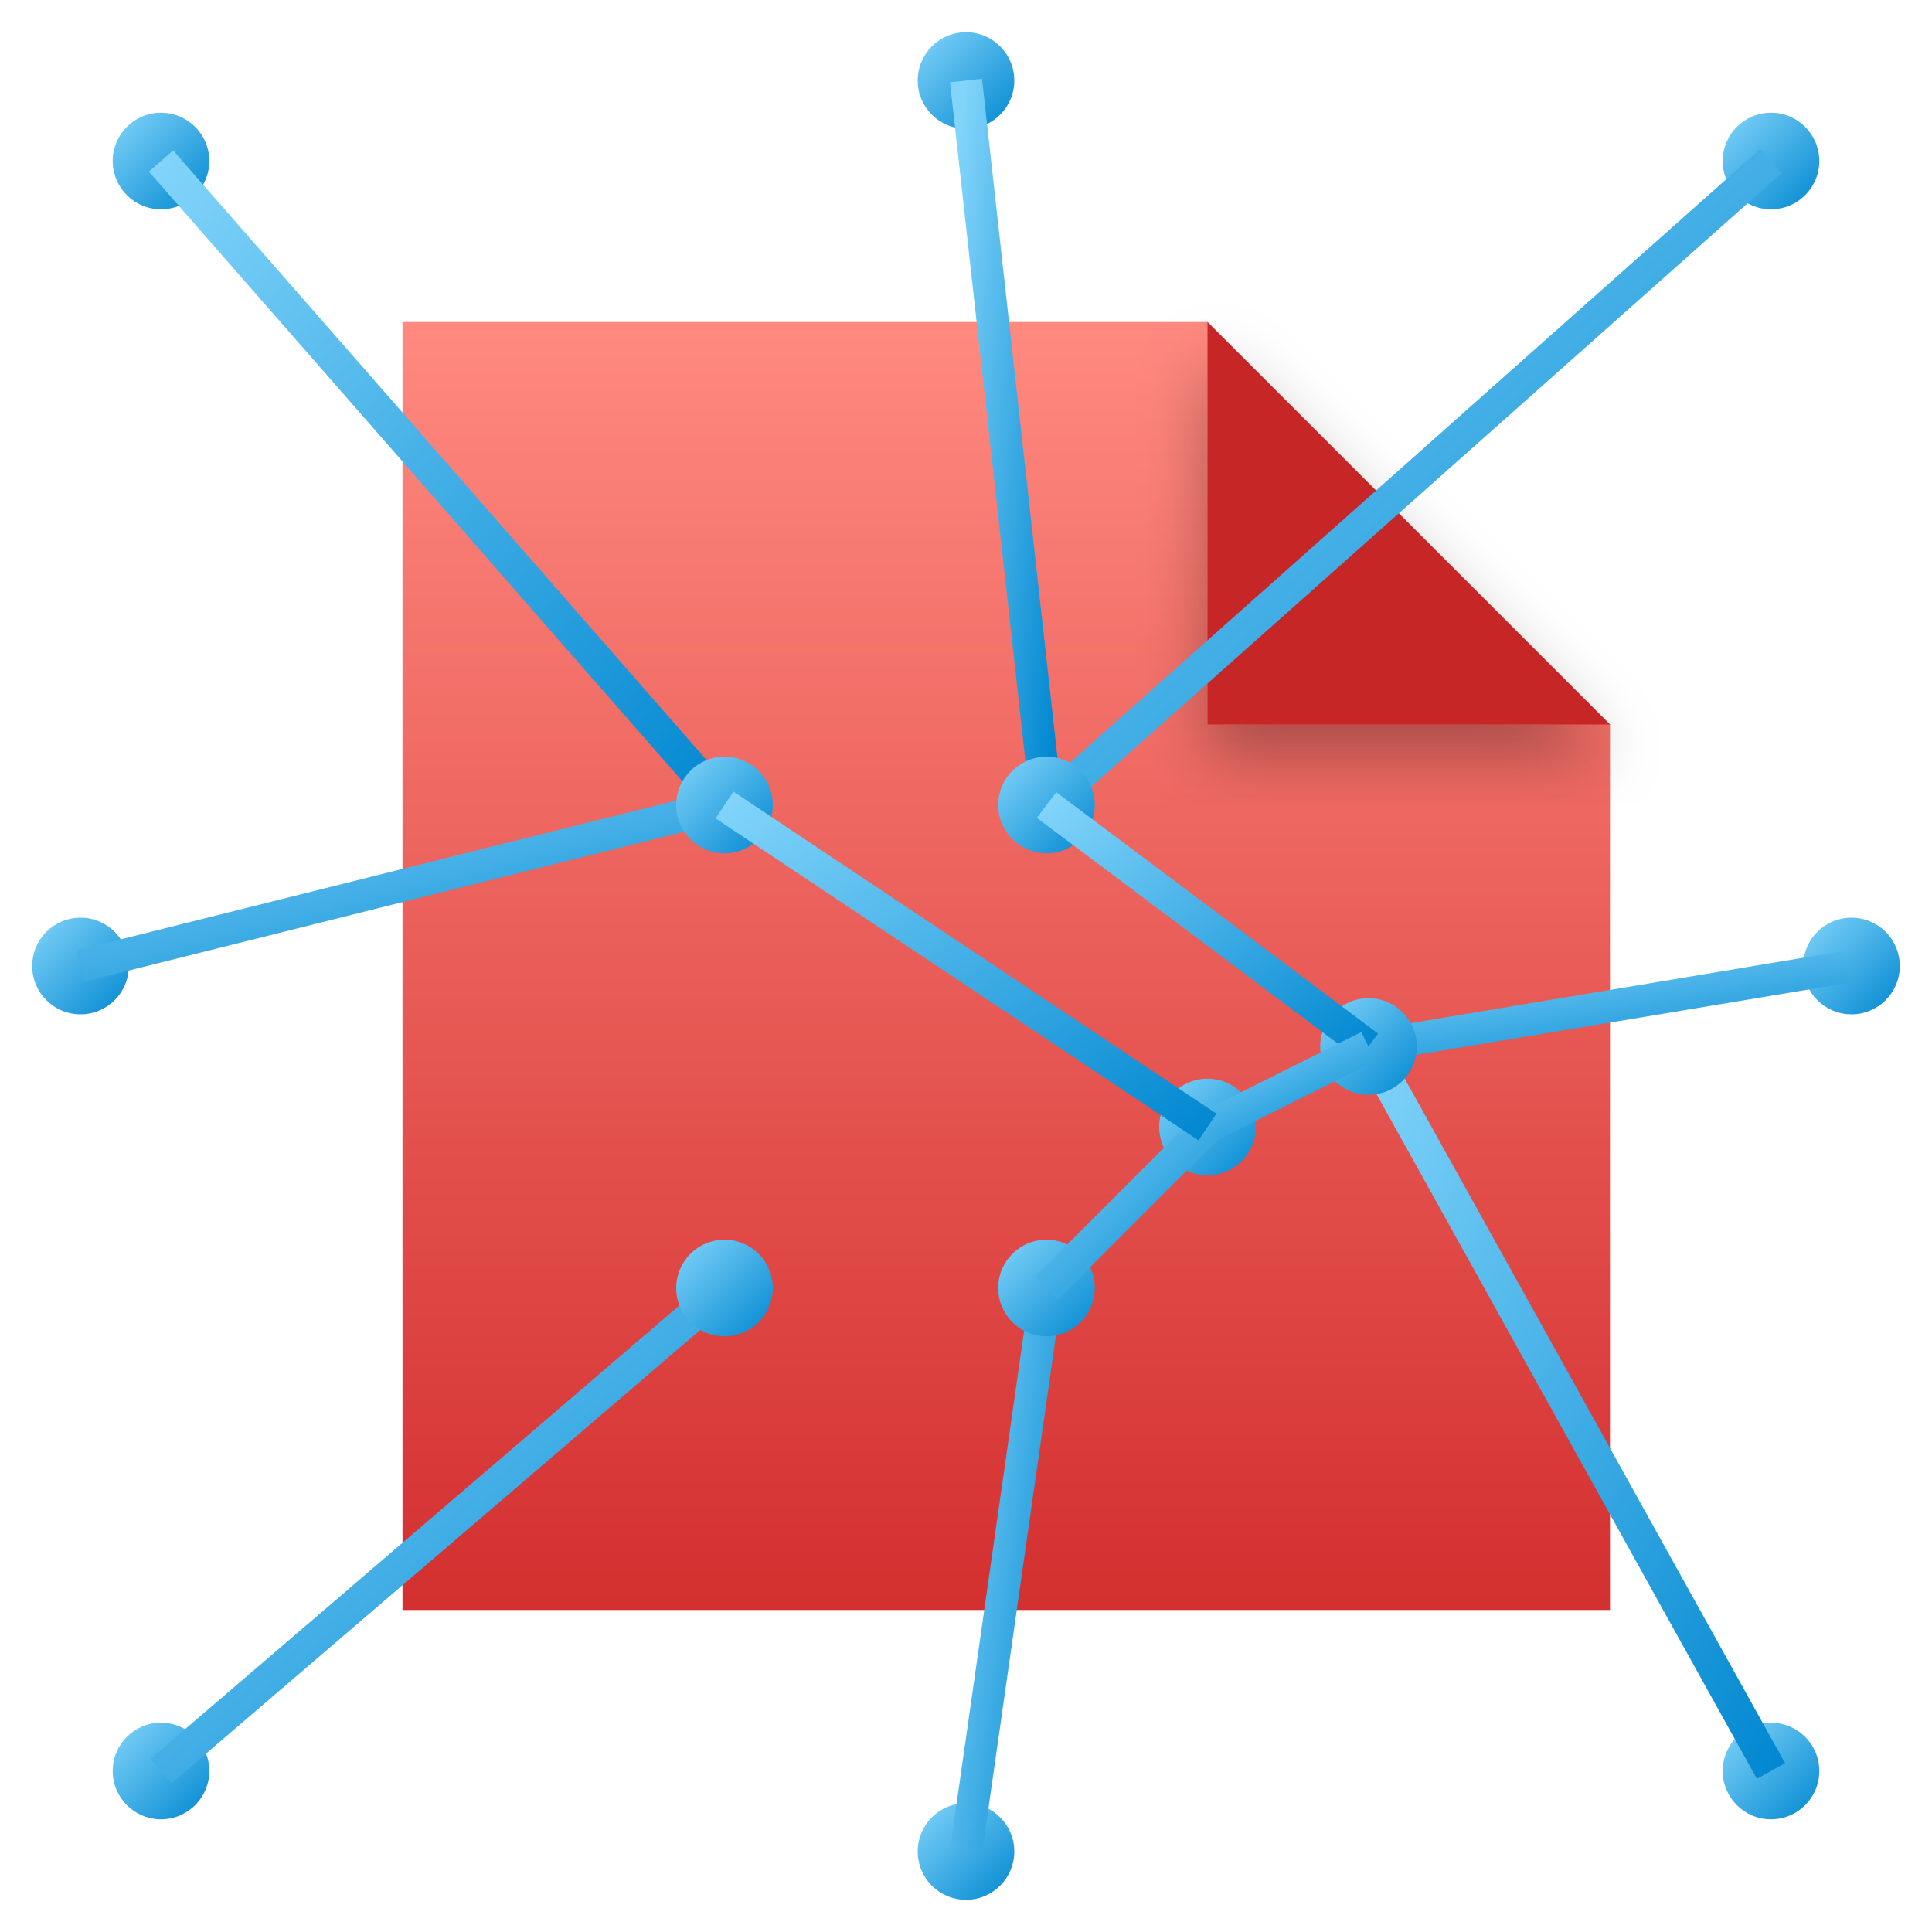
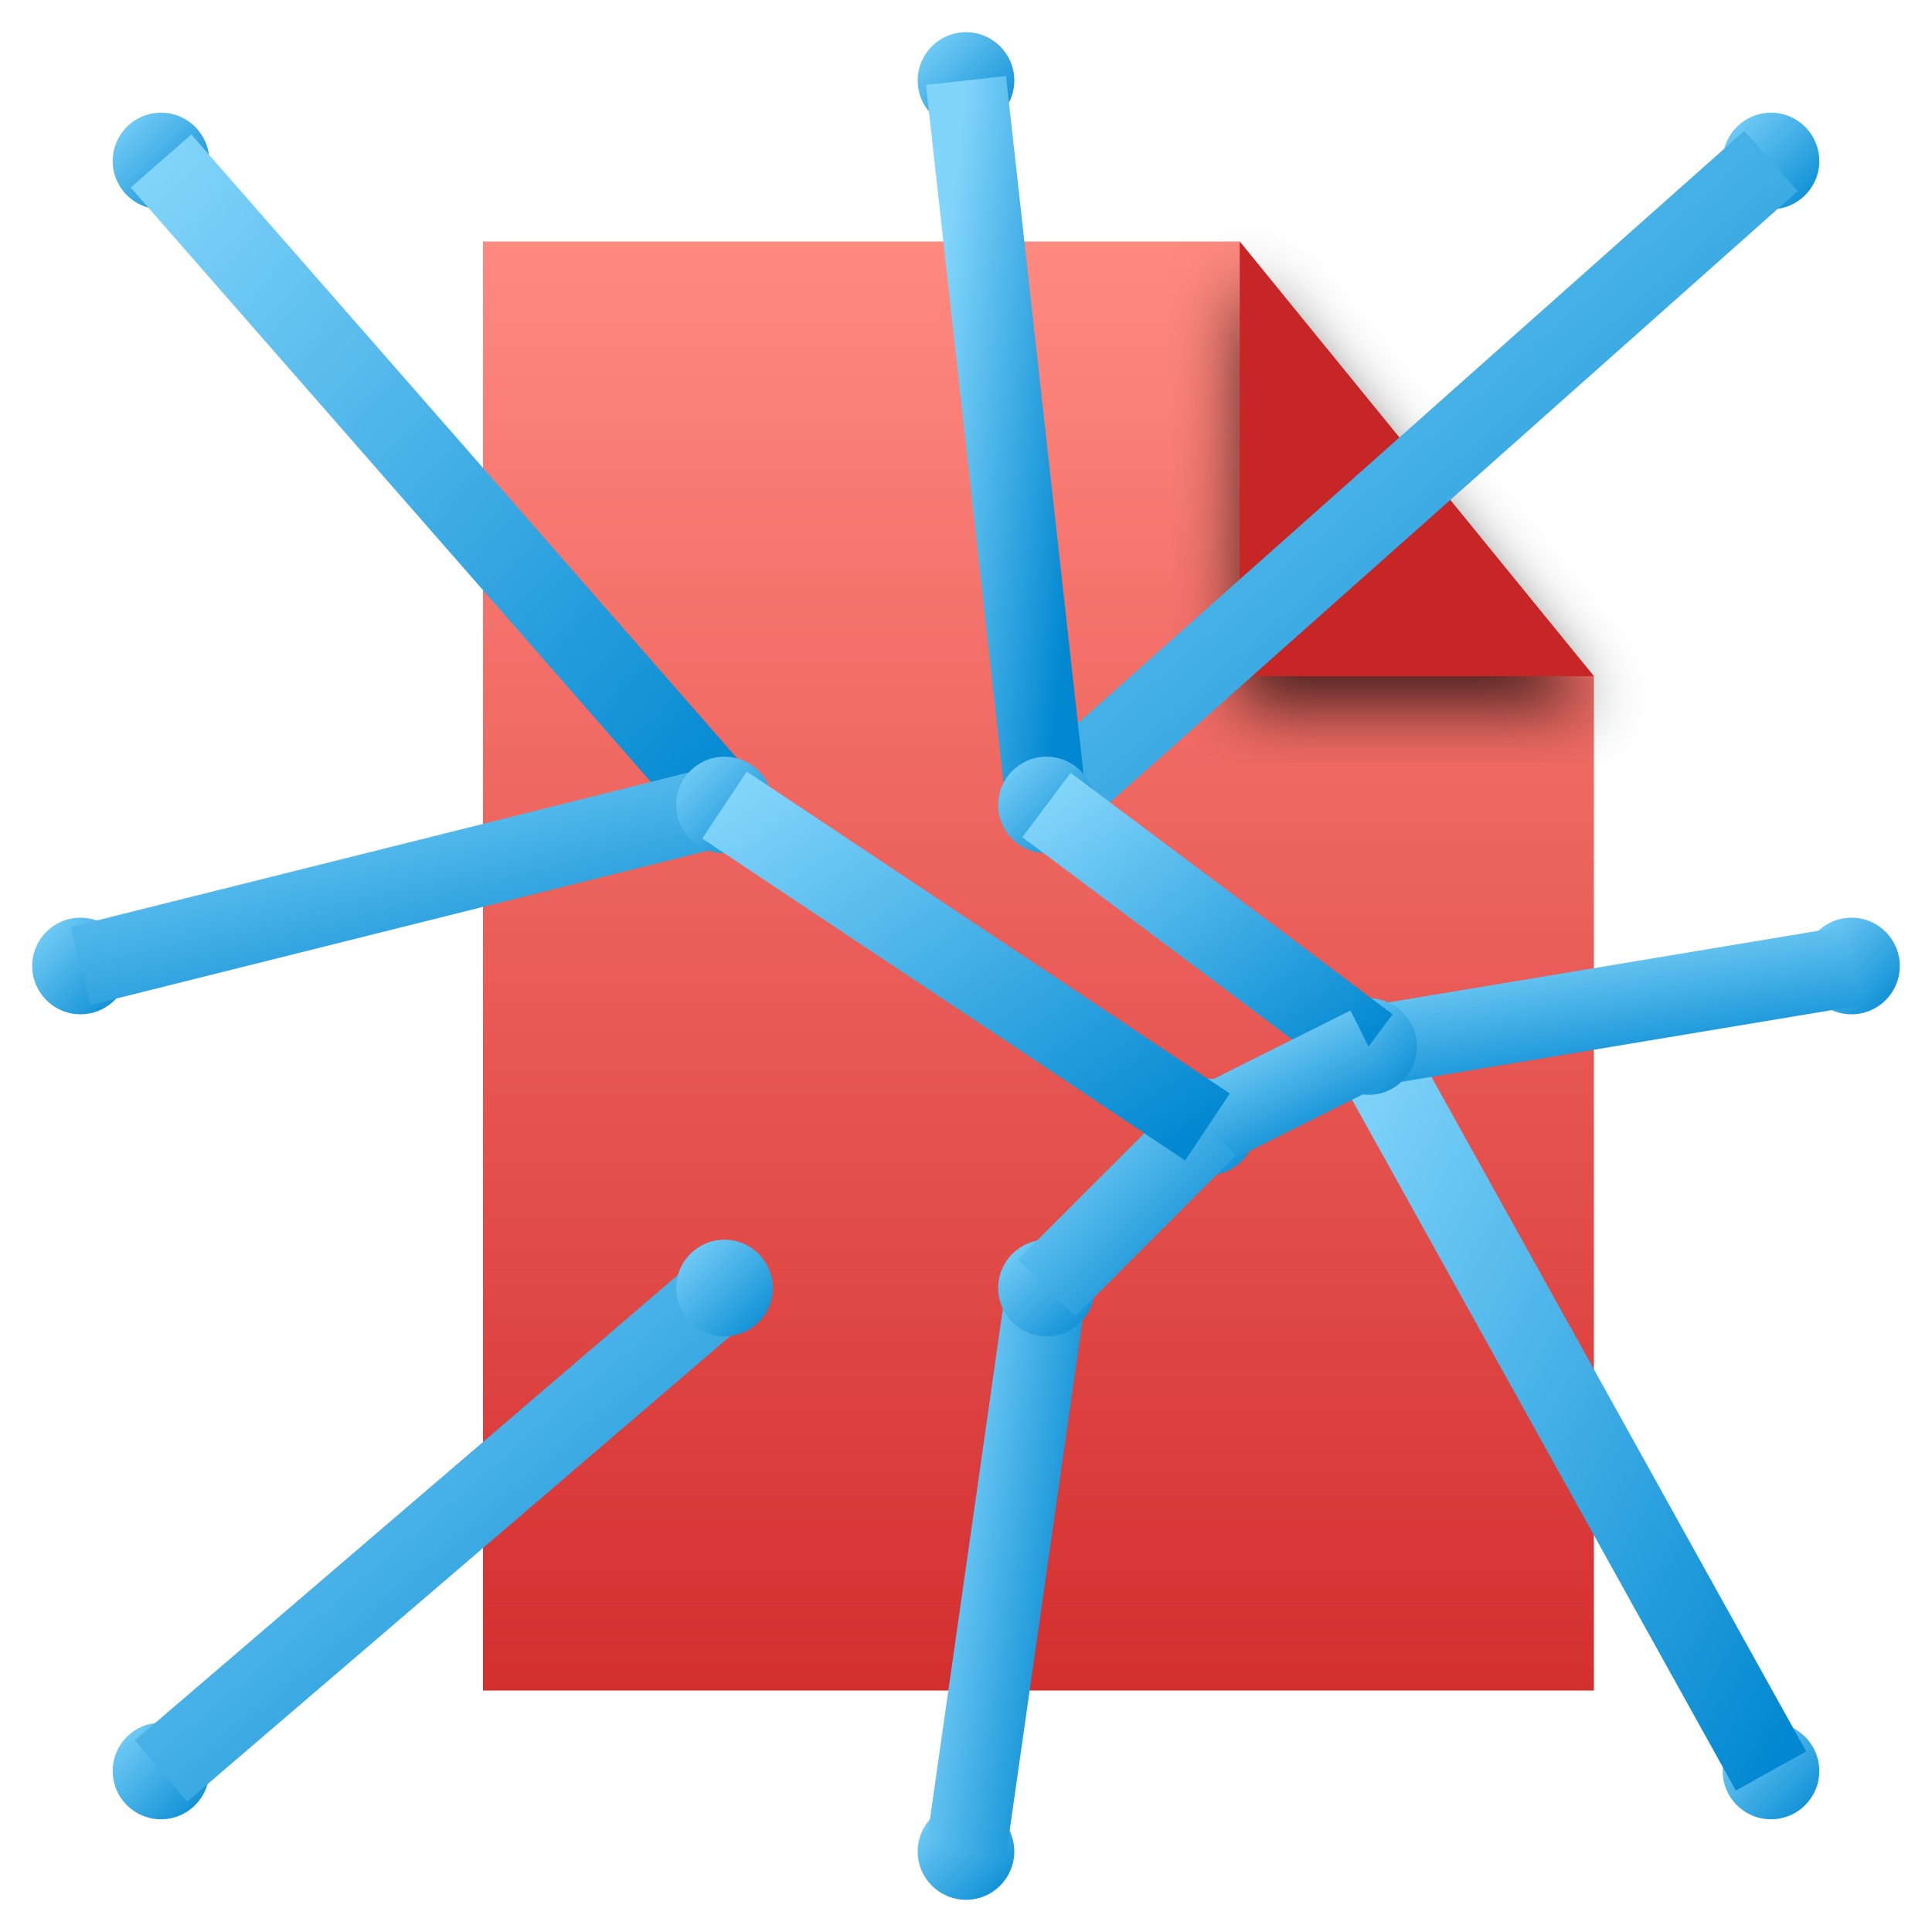
- <svg xmlns="http://www.w3.org/2000/svg" width="240" height="240" viewBox="0 0 120 120">
+ <svg xmlns="http://www.w3.org/2000/svg" width="480" height="480" viewBox="0 0 120 120">
  <defs>
    <linearGradient id="pdfGradient" x1="0%" y1="0%" x2="0%" y2="100%">
      <stop offset="0%" stop-color="#ff8a80" />
      <stop offset="100%" stop-color="#d32f2f" />
    </linearGradient>
    <linearGradient id="lineGradient" x1="0%" y1="0%" x2="100%" y2="100%">
      <stop offset="0%" stop-color="#81D4FA" />
      <stop offset="100%" stop-color="#0288D1" />
    </linearGradient>
    <filter id="foldShadow" x="-20%" y="-20%" width="140%" height="140%">
-       <feDropShadow dx="0" dy="2" stdDeviation="2" flood-color="rgba(0,0,0,0.3)" />
+       <feDropShadow dx="0" dy="2" stdDeviation="2" flood-color="rgba(0,0,0,0.7)" />
    </filter>
  </defs>
-   <path d="M25,20 H75 L100,45 V100 H25 Z" fill="url(#pdfGradient)" />
-   <path d="M75,20 L75,45 L100,45 Z" fill="#c62828" filter="url(#foldShadow)" />
+   <path d="M30,15 H77 L99,42 V105 H30 Z" fill="url(#pdfGradient)" />
+   <path d="M77,15 L77,42 L99,42 Z" fill="#c62828" filter="url(#foldShadow)" />
  <circle cx="10" cy="10" r="3" fill="url(#lineGradient)" />
  <circle cx="110" cy="10" r="3" fill="url(#lineGradient)" />
  <circle cx="10" cy="110" r="3" fill="url(#lineGradient)" />
  <circle cx="110" cy="110" r="3" fill="url(#lineGradient)" />
  <circle cx="60" cy="5" r="3" fill="url(#lineGradient)" />
  <circle cx="60" cy="115" r="3" fill="url(#lineGradient)" />
  <circle cx="5" cy="60" r="3" fill="url(#lineGradient)" />
  <circle cx="115" cy="60" r="3" fill="url(#lineGradient)" />
-   <line x1="10" y1="10" x2="45" y2="50" stroke="url(#lineGradient)" stroke-width="2" />
-   <line x1="110" y1="10" x2="65" y2="50" stroke="url(#lineGradient)" stroke-width="2" />
-   <line x1="10" y1="110" x2="45" y2="80" stroke="url(#lineGradient)" stroke-width="2" />
-   <line x1="110" y1="110" x2="85" y2="65" stroke="url(#lineGradient)" stroke-width="2" />
-   <line x1="60" y1="5" x2="65" y2="50" stroke="url(#lineGradient)" stroke-width="2" />
-   <line x1="60" y1="115" x2="65" y2="80" stroke="url(#lineGradient)" stroke-width="2" />
-   <line x1="5" y1="60" x2="45" y2="50" stroke="url(#lineGradient)" stroke-width="2" />
-   <line x1="115" y1="60" x2="85" y2="65" stroke="url(#lineGradient)" stroke-width="2" />
+   <line x1="10" y1="10" x2="45" y2="50" stroke="url(#lineGradient)" stroke-width="5" />
+   <line x1="110" y1="10" x2="65" y2="50" stroke="url(#lineGradient)" stroke-width="5" />
+   <line x1="10" y1="110" x2="45" y2="80" stroke="url(#lineGradient)" stroke-width="5" />
+   <line x1="110" y1="110" x2="85" y2="65" stroke="url(#lineGradient)" stroke-width="5" />
+   <line x1="60" y1="5" x2="65" y2="50" stroke="url(#lineGradient)" stroke-width="5" />
+   <line x1="60" y1="115" x2="65" y2="80" stroke="url(#lineGradient)" stroke-width="5" />
+   <line x1="5" y1="60" x2="45" y2="50" stroke="url(#lineGradient)" stroke-width="5" />
+   <line x1="115" y1="60" x2="85" y2="65" stroke="url(#lineGradient)" stroke-width="5" />
  <circle cx="45" cy="50" r="3" fill="url(#lineGradient)" />
  <circle cx="65" cy="50" r="3" fill="url(#lineGradient)" />
  <circle cx="85" cy="65" r="3" fill="url(#lineGradient)" />
  <circle cx="65" cy="80" r="3" fill="url(#lineGradient)" />
  <circle cx="45" cy="80" r="3" fill="url(#lineGradient)" />
  <circle cx="75" cy="70" r="3" fill="url(#lineGradient)" />
-   <line x1="45" y1="50" x2="65" y2="50" stroke="url(#lineGradient)" stroke-width="2" />
-   <line x1="65" y1="50" x2="85" y2="65" stroke="url(#lineGradient)" stroke-width="2" />
-   <line x1="85" y1="65" x2="75" y2="70" stroke="url(#lineGradient)" stroke-width="2" />
-   <line x1="75" y1="70" x2="65" y2="80" stroke="url(#lineGradient)" stroke-width="2" />
-   <line x1="65" y1="80" x2="45" y2="80" stroke="url(#lineGradient)" stroke-width="2" />
-   <line x1="45" y1="80" x2="45" y2="50" stroke="url(#lineGradient)" stroke-width="2" />
-   <line x1="65" y1="50" x2="65" y2="80" stroke="url(#lineGradient)" stroke-width="2" />
-   <line x1="45" y1="50" x2="75" y2="70" stroke="url(#lineGradient)" stroke-width="2" />
+   <line x1="45" y1="50" x2="65" y2="50" stroke="url(#lineGradient)" stroke-width="5" />
+   <line x1="65" y1="50" x2="85" y2="65" stroke="url(#lineGradient)" stroke-width="5" />
+   <line x1="85" y1="65" x2="75" y2="70" stroke="url(#lineGradient)" stroke-width="5" />
+   <line x1="75" y1="70" x2="65" y2="80" stroke="url(#lineGradient)" stroke-width="5" />
+   <line x1="65" y1="80" x2="45" y2="80" stroke="url(#lineGradient)" stroke-width="5" />
+   <line x1="45" y1="80" x2="45" y2="50" stroke="url(#lineGradient)" stroke-width="5" />
+   <line x1="65" y1="50" x2="65" y2="80" stroke="url(#lineGradient)" stroke-width="5" />
+   <line x1="45" y1="50" x2="75" y2="70" stroke="url(#lineGradient)" stroke-width="5" />
</svg>
